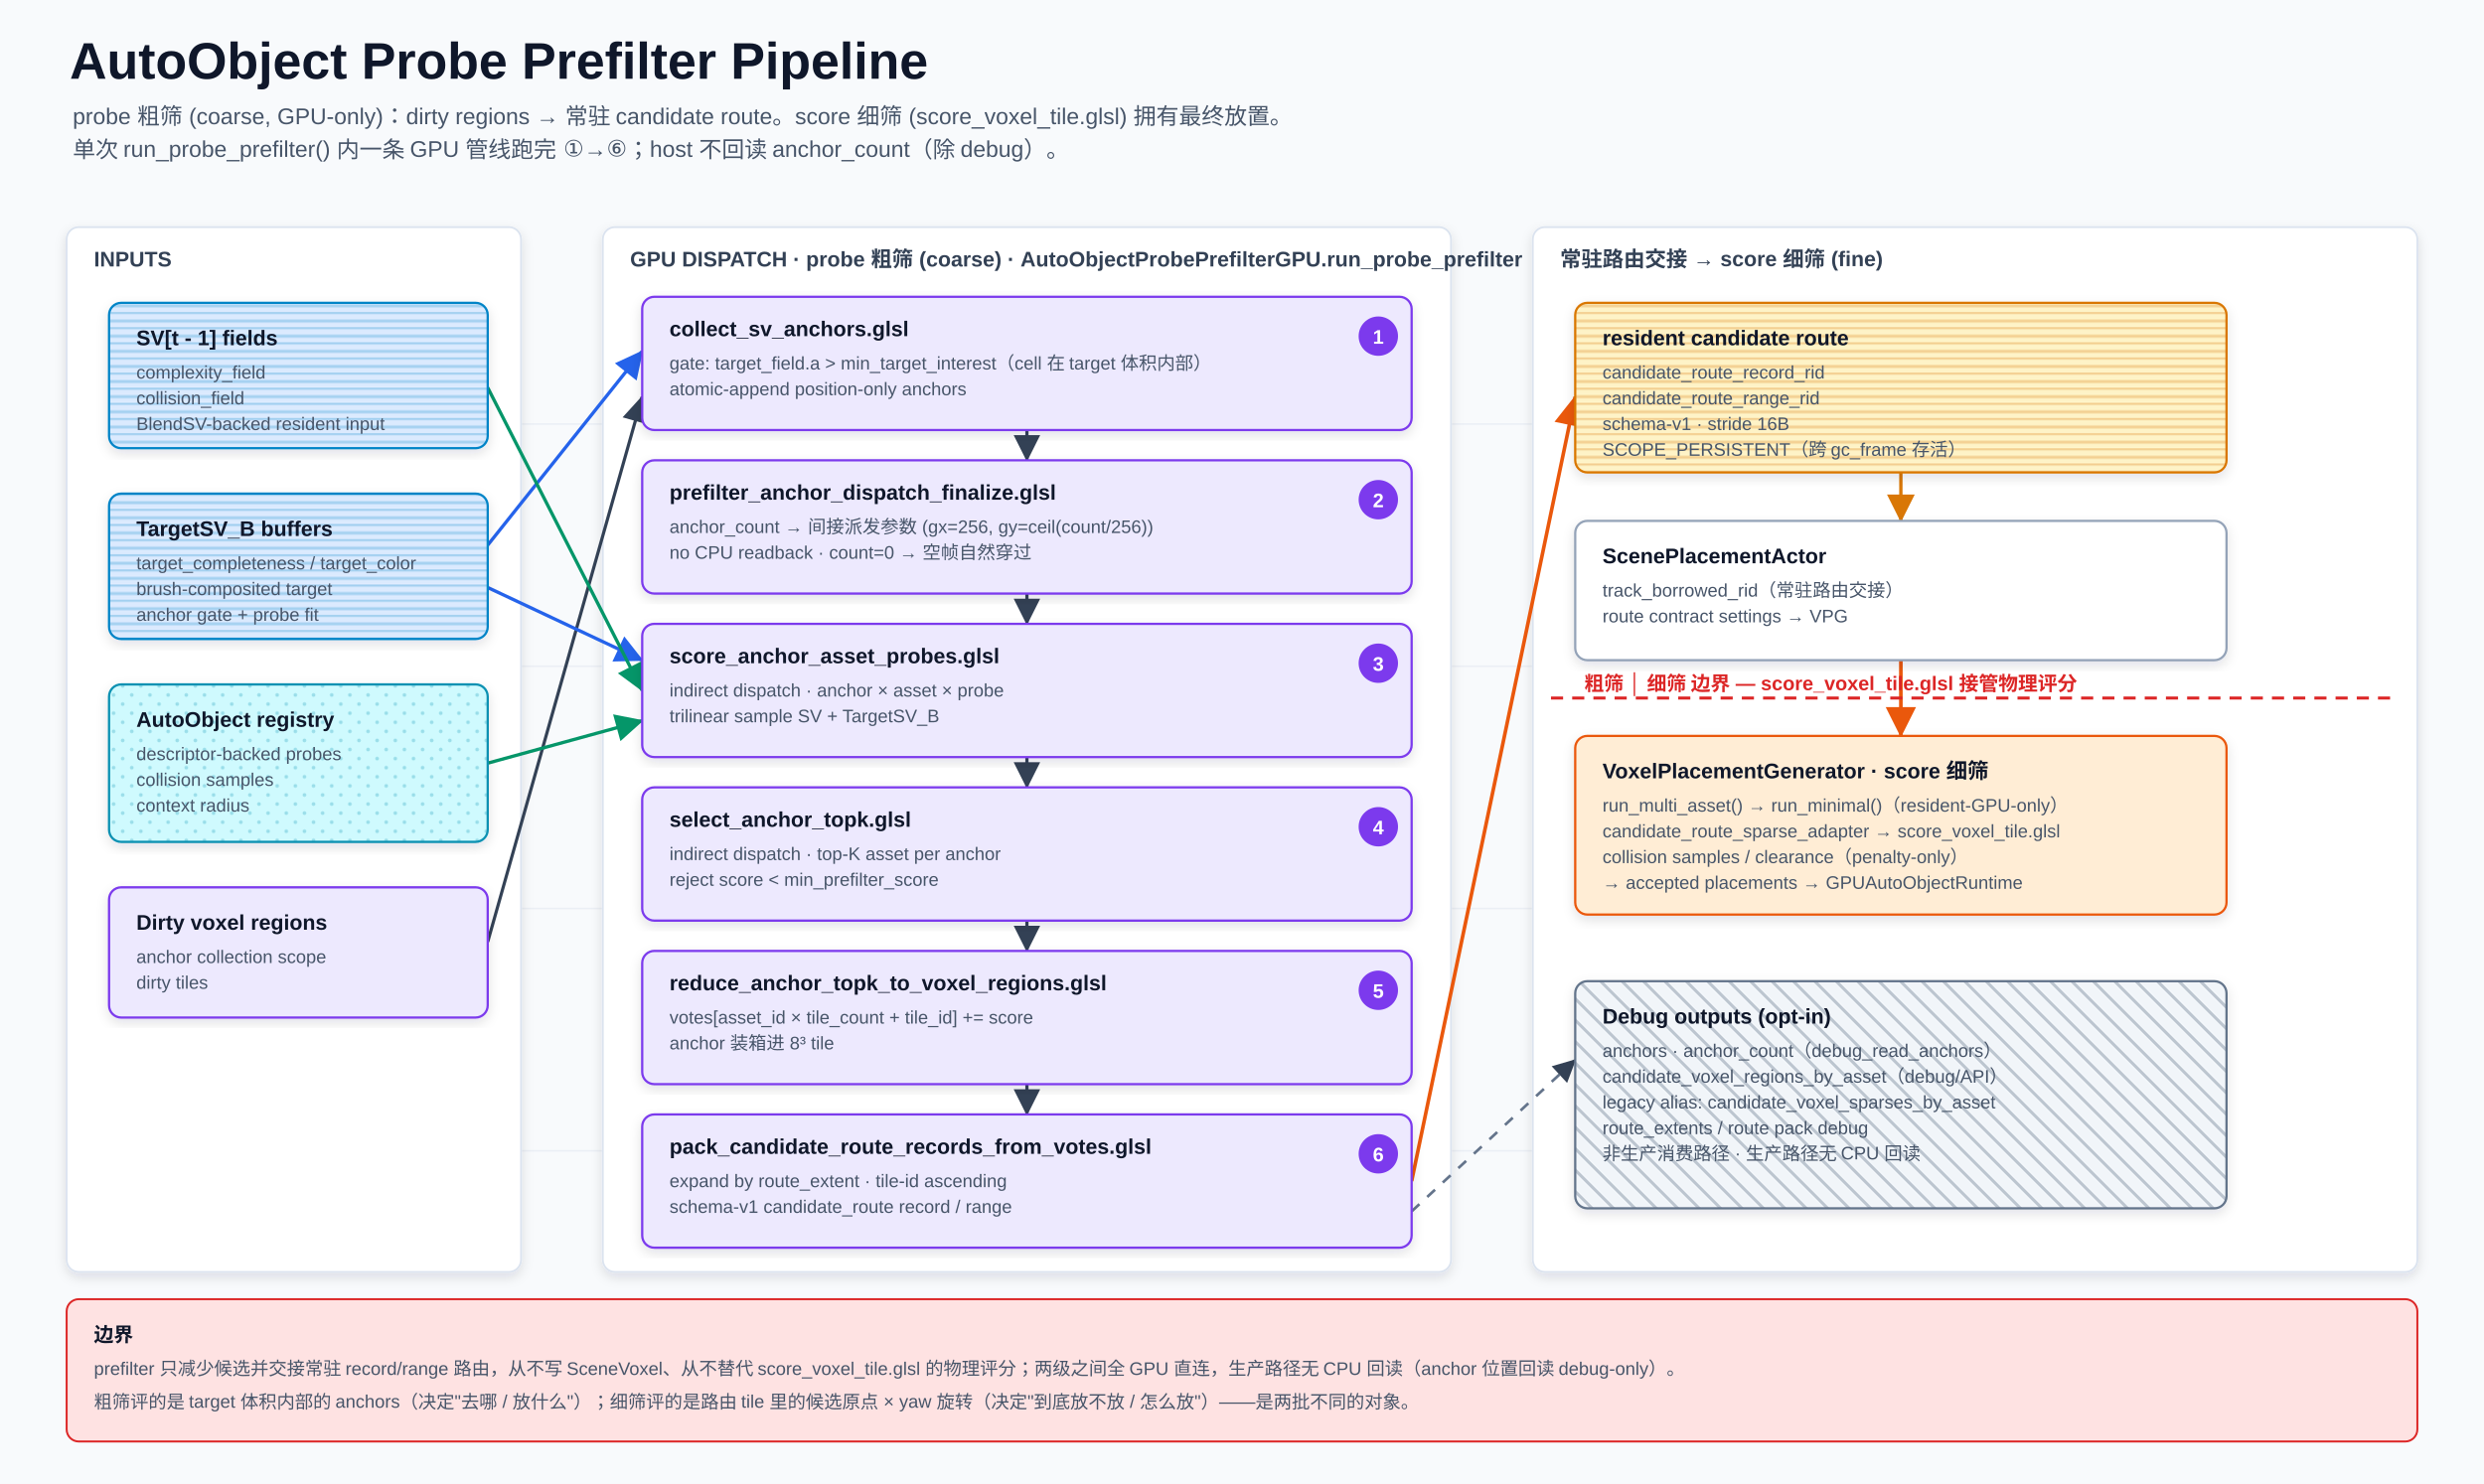
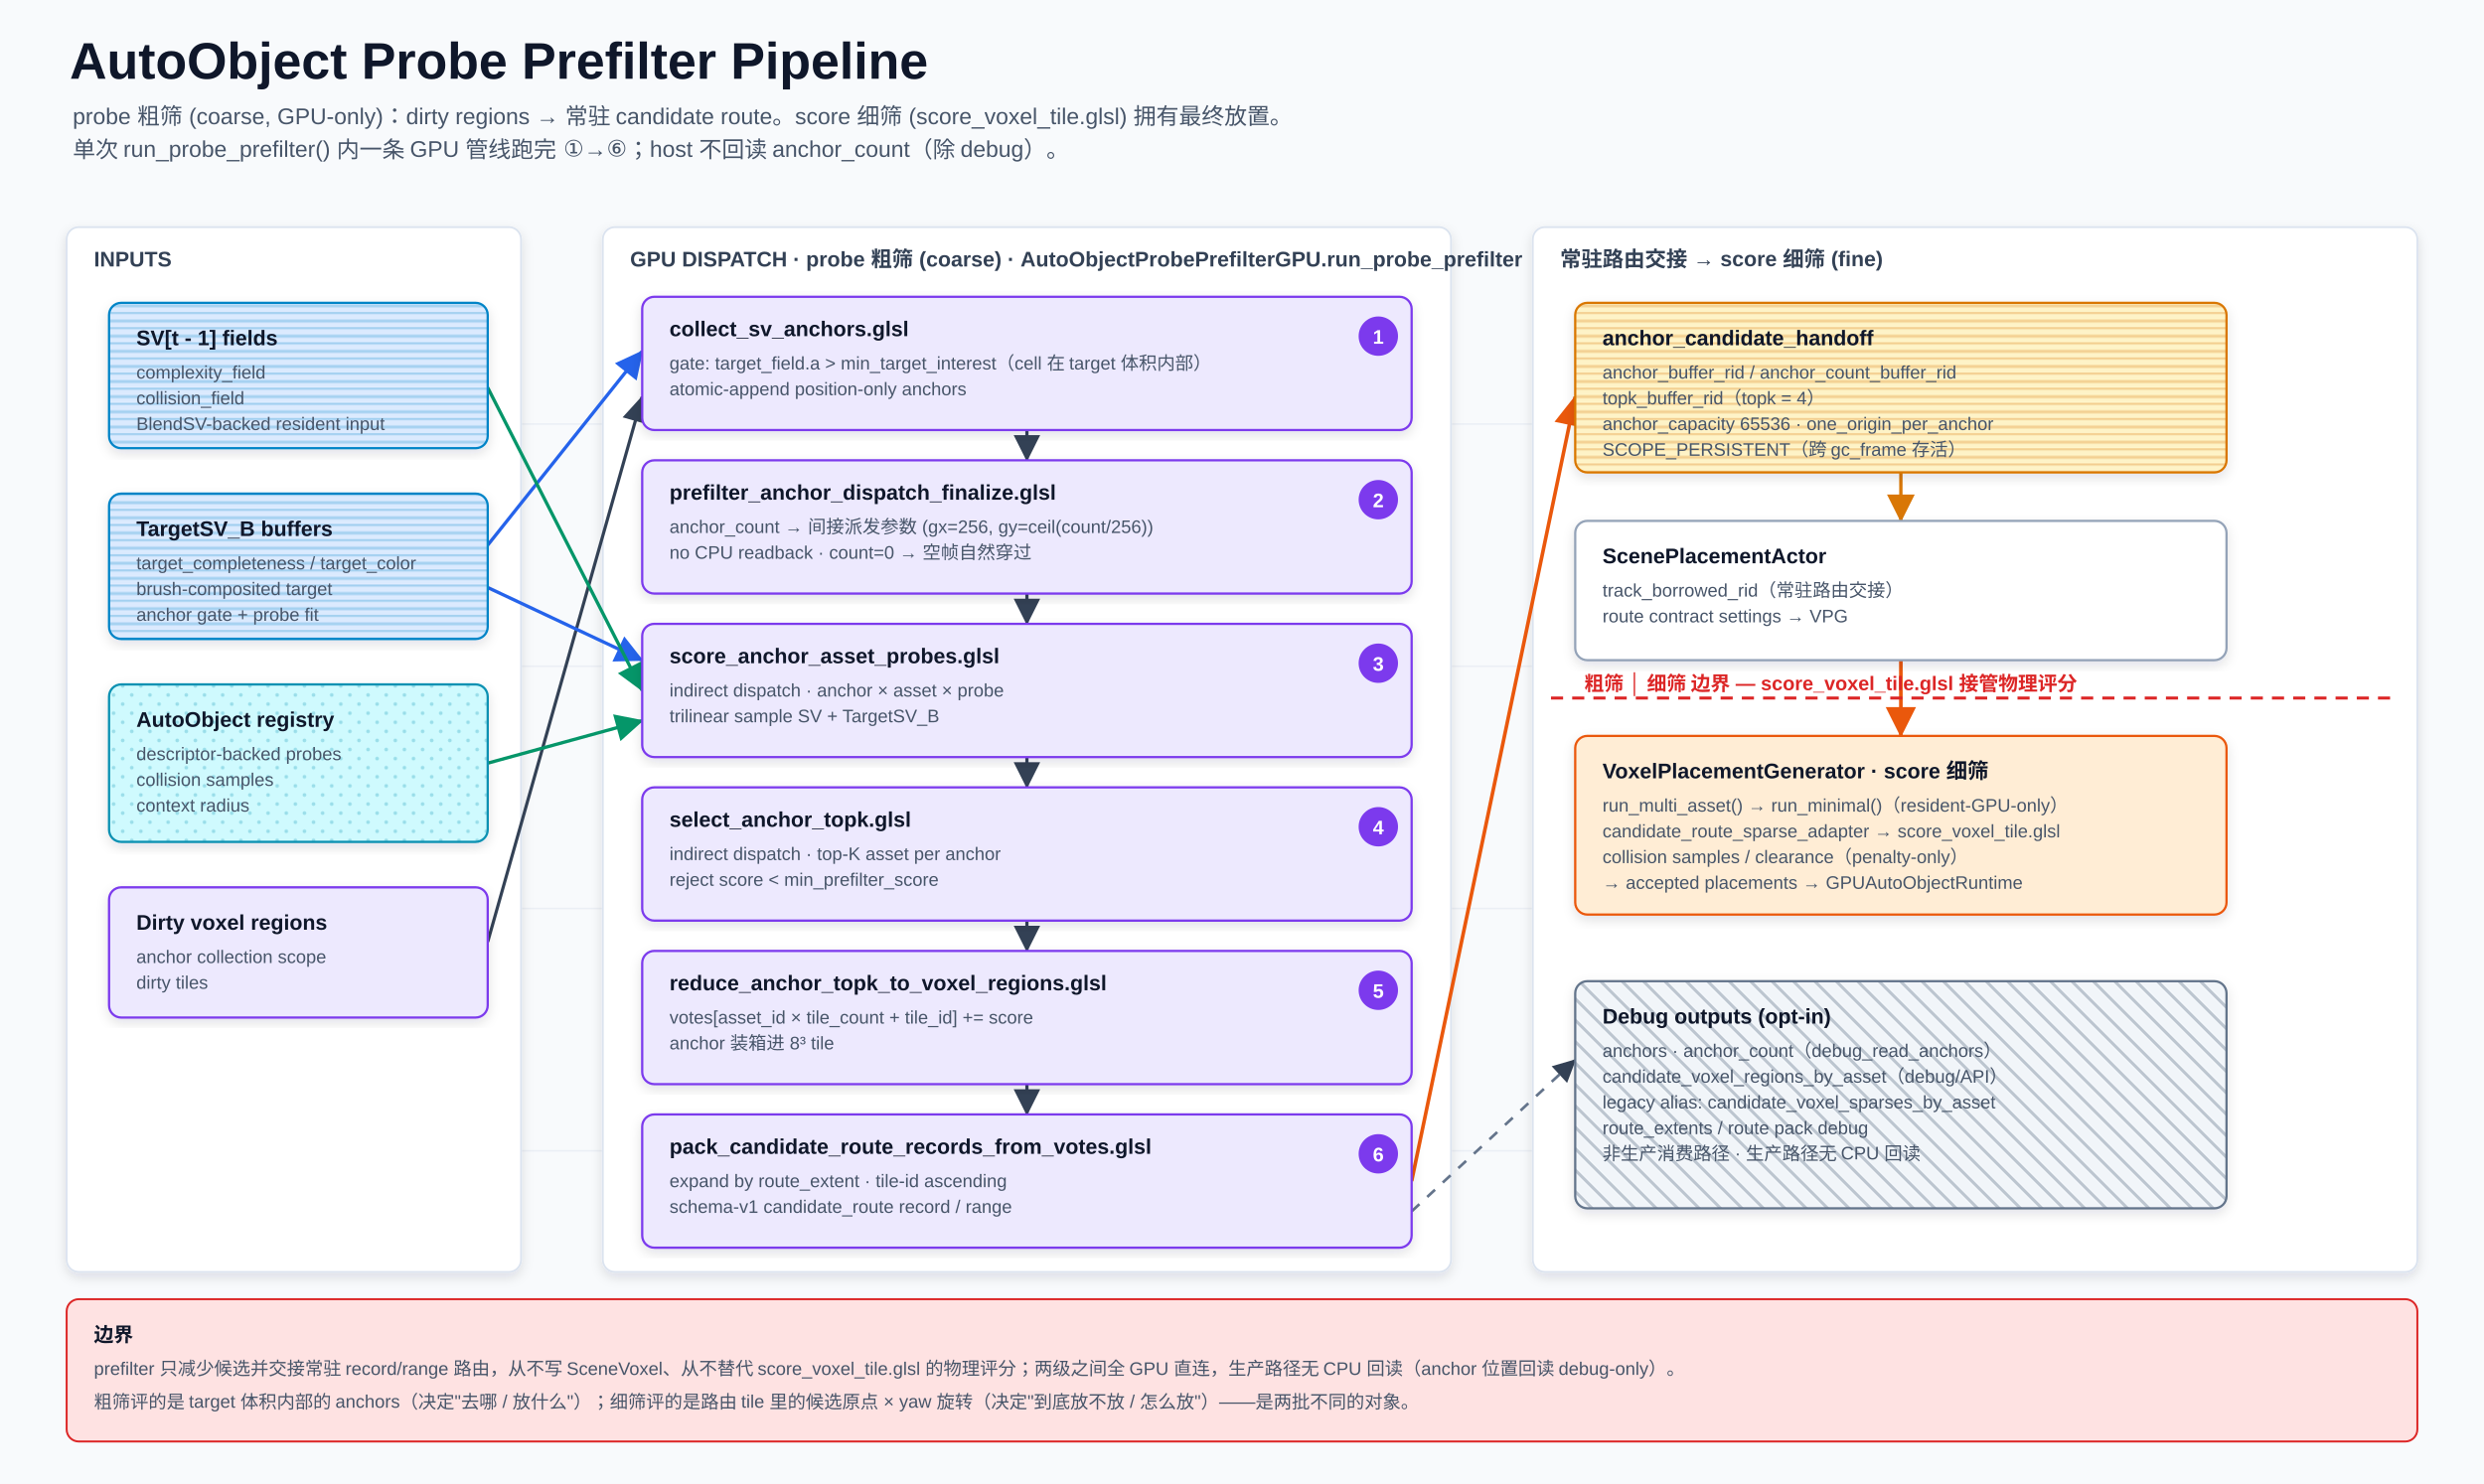
<svg xmlns="http://www.w3.org/2000/svg" width="1640" height="980" viewBox="0 0 1640 980" role="img" aria-labelledby="title desc">
  <defs>
    <marker id="arrow" viewBox="0 0 12 12" refX="10.5" refY="6" markerWidth="10" markerHeight="10" orient="auto">
      <path d="M1,1 L11,6 L1,11 Z" fill="#334155" />
    </marker>
    <marker id="arrow-blue" viewBox="0 0 12 12" refX="10.5" refY="6" markerWidth="10" markerHeight="10" orient="auto">
      <path d="M1,1 L11,6 L1,11 Z" fill="#2563eb" />
    </marker>
    <marker id="arrow-green" viewBox="0 0 12 12" refX="10.5" refY="6" markerWidth="10" markerHeight="10" orient="auto">
      <path d="M1,1 L11,6 L1,11 Z" fill="#059669" />
    </marker>
    <marker id="arrow-orange" viewBox="0 0 12 12" refX="10.5" refY="6" markerWidth="10" markerHeight="10" orient="auto">
      <path d="M1,1 L11,6 L1,11 Z" fill="#ea580c" />
    </marker>
    <marker id="arrow-amber" viewBox="0 0 12 12" refX="10.5" refY="6" markerWidth="10" markerHeight="10" orient="auto">
      <path d="M1,1 L11,6 L1,11 Z" fill="#d97706" />
    </marker>
    <filter id="shadow" x="-8%" y="-8%" width="116%" height="116%">
      <feDropShadow dx="0" dy="3" stdDeviation="4" flood-color="#0f172a" flood-opacity="0.12" />
    </filter>
    <pattern id="autoobject-dot-bg" patternUnits="userSpaceOnUse" width="12" height="12">
      <rect width="12" height="12" fill="#cffafe" />
      <circle cx="3" cy="3" r="1.25" fill="#0891b2" opacity="0.256" />
      <circle cx="9" cy="9" r="1.25" fill="#0891b2" opacity="0.256" />
    </pattern>
    <pattern id="sv-stripe-blue" patternUnits="userSpaceOnUse" width="10" height="10">
      <rect width="10" height="10" fill="#dbeafe" />
      <rect y="1" width="10" height="2" fill="#0284c7" opacity="0.235" />
      <rect y="6" width="10" height="1.5" fill="#0284c7" opacity="0.235" />
    </pattern>
    <pattern id="sv-stripe-amber" patternUnits="userSpaceOnUse" width="10" height="10">
      <rect width="10" height="10" fill="#fef3c7" />
      <rect y="1" width="10" height="2" fill="#d97706" opacity="0.264" />
      <rect y="6" width="10" height="1.5" fill="#d97706" opacity="0.264" />
    </pattern>
    <pattern id="note-hatch" patternUnits="userSpaceOnUse" width="10" height="10" patternTransform="rotate(45)">
      <rect width="10" height="10" fill="#f1f5f9" />
      <rect x="0" y="0" width="10" height="2" fill="#64748b" opacity="0.362" />
    </pattern>
  </defs>
  <style>
    :root { color-scheme: light; }
    .bg { fill: #f8fafc; }
    .grid { stroke: #e2e8f0; stroke-width: 1; opacity: 0.6; }
    .title { fill: #0f172a; font: 700 34px "Segoe UI", "Microsoft YaHei", Arial, sans-serif; }
    .subtitle { fill: #475569; font: 500 15px "Segoe UI", "Microsoft YaHei", Arial, sans-serif; }
    .lane-title { fill: #334155; font: 700 14px "Segoe UI", "Microsoft YaHei", Arial, sans-serif; }
    .node-title { fill: #0f172a; font: 700 14px "Segoe UI", "Microsoft YaHei", Arial, sans-serif; }
    .small { fill: #475569; font: 500 12px "Segoe UI", "Microsoft YaHei", Arial, sans-serif; }
    .mono { fill: #334155; font: 600 11px Consolas, "Cascadia Mono", monospace; }
    .badge-text { fill: #ffffff; font: 700 13px "Segoe UI", Arial, sans-serif; }
    .stage-label { fill: #7c3aed; font: 700 13px "Segoe UI", "Microsoft YaHei", Arial, sans-serif; }
    .boundary-label { fill: #dc2626; font: 700 13px "Segoe UI", "Microsoft YaHei", Arial, sans-serif; }
    .note-text { fill: #0f172a; font: 600 13px "Segoe UI", "Microsoft YaHei", Arial, sans-serif; }
    .lane { fill: #ffffff; stroke: #dbe3ef; stroke-width: 1.2; filter: url(#shadow); }
    .node { stroke-width: 1.5; filter: url(#shadow); }
    .edge { stroke: #334155; stroke-width: 2.1; fill: none; marker-end: url(#arrow); }
    .edge-blue { stroke: #2563eb; stroke-width: 2.2; fill: none; marker-end: url(#arrow-blue); }
    .edge-green { stroke: #059669; stroke-width: 2.2; fill: none; marker-end: url(#arrow-green); }
    .edge-orange { stroke: #ea580c; stroke-width: 2.4; fill: none; marker-end: url(#arrow-orange); }
    .edge-amber { stroke: #d97706; stroke-width: 2.2; fill: none; marker-end: url(#arrow-amber); }
    .edge-dash { stroke: #64748b; stroke-width: 1.8; fill: none; stroke-dasharray: 7 7; marker-end: url(#arrow); }
    .boundary-line { stroke: #dc2626; stroke-width: 2; fill: none; stroke-dasharray: 8 6; }
  </style>
  <rect class="bg" x="0" y="0" width="1640" height="980" />
  <g>
    <line class="grid" x1="120" y1="150" x2="120" y2="840" />
    <line class="grid" x1="280" y1="150" x2="280" y2="840" />
    <line class="grid" x1="520" y1="150" x2="520" y2="840" />
    <line class="grid" x1="700" y1="150" x2="700" y2="840" />
    <line class="grid" x1="880" y1="150" x2="880" y2="840" />
    <line class="grid" x1="1120" y1="150" x2="1120" y2="840" />
    <line class="grid" x1="1320" y1="150" x2="1320" y2="840" />
    <line class="grid" x1="1520" y1="150" x2="1520" y2="840" />
    <line class="grid" x1="44" y1="280" x2="1596" y2="280" />
    <line class="grid" x1="44" y1="440" x2="1596" y2="440" />
    <line class="grid" x1="44" y1="600" x2="1596" y2="600" />
    <line class="grid" x1="44" y1="760" x2="1596" y2="760" />
  </g>
  <text class="title" x="46" y="52">AutoObject Probe Prefilter Pipeline</text>
  <text class="subtitle" x="48" y="82">probe 粗筛 (coarse, GPU-only)：dirty regions → 常驻 candidate route。score 细筛 (score_voxel_tile.glsl) 拥有最终放置。</text>
  <text class="subtitle" x="48" y="104">单次 run_probe_prefilter() 内一条 GPU 管线跑完 ①→⑥；host 不回读 anchor_count（除 debug）。</text>
  <g>
    <rect class="lane" x="44" y="150" width="300" height="690" rx="8" />
    <text class="lane-title" x="62" y="176">INPUTS</text>
    <rect class="lane" x="398" y="150" width="560" height="690" rx="8" />
    <text class="lane-title" x="416" y="176">GPU DISPATCH · probe 粗筛 (coarse) · AutoObjectProbePrefilterGPU.run_probe_prefilter</text>
    <rect class="lane" x="1012" y="150" width="584" height="690" rx="8" />
    <text class="lane-title" x="1030" y="176">常驻路由交接 → score 细筛 (fine)</text>
  </g>
  <g>
    <path class="edge" d="M 322 622 L 424 262" />
    <path class="edge-blue" d="M 322 360 L 424 232" />
    <path class="edge-blue" d="M 322 388 L 424 436" />
    <path class="edge-green" d="M 322 256 L 424 456" />
    <path class="edge-green" d="M 322 504 L 424 476" />
    <path class="edge" d="M 678 284 L 678 304" />
    <path class="edge" d="M 678 392 L 678 412" />
    <path class="edge" d="M 678 500 L 678 520" />
    <path class="edge" d="M 678 608 L 678 628" />
    <path class="edge" d="M 678 716 L 678 736" />
    <path class="edge-orange" d="M 932 780 L 1040 262" />
    <path class="edge-amber" d="M 1255 312 L 1255 344" />
    <path class="edge-orange" d="M 1255 436 L 1255 486" />
    <path class="edge-dash" d="M 932 800 L 1040 700" />
  </g>
  <g>
    <line class="boundary-line" x1="1024" y1="461" x2="1584" y2="461" />
    <text class="boundary-label" x="1046" y="456">粗筛 │ 细筛 边界 — score_voxel_tile.glsl 接管物理评分</text>
  </g>
  <g>
    <g>
      <rect class="node" x="72" y="200" width="250" height="96" rx="8" fill="url(#sv-stripe-blue)" stroke="#0284c7" />
      <text class="node-title" x="90" y="228">SV[t - 1] fields</text>
      <text class="small">
        <tspan x="90" y="250">complexity_field</tspan>
        <tspan x="90" y="267">collision_field</tspan>
        <tspan x="90" y="284">BlendSV-backed resident input</tspan>
      </text>
    </g>
    <g>
      <rect class="node" x="72" y="326" width="250" height="96" rx="8" fill="url(#sv-stripe-blue)" stroke="#0284c7" />
      <text class="node-title" x="90" y="354">TargetSV_B buffers</text>
      <text class="small">
        <tspan x="90" y="376">target_completeness / target_color</tspan>
        <tspan x="90" y="393">brush-composited target</tspan>
        <tspan x="90" y="410">anchor gate + probe fit</tspan>
      </text>
    </g>
    <g>
      <rect class="node" x="72" y="452" width="250" height="104" rx="8" fill="url(#autoobject-dot-bg)" stroke="#0891b2" />
      <text class="node-title" x="90" y="480">AutoObject registry</text>
      <text class="small">
        <tspan x="90" y="502">descriptor-backed probes</tspan>
        <tspan x="90" y="519">collision samples</tspan>
        <tspan x="90" y="536">context radius</tspan>
      </text>
    </g>
    <g>
      <rect class="node" x="72" y="586" width="250" height="86" rx="8" fill="#ede9fe" stroke="#7c3aed" />
      <text class="node-title" x="90" y="614">Dirty voxel regions</text>
      <text class="small">
        <tspan x="90" y="636">anchor collection scope</tspan>
        <tspan x="90" y="653">dirty tiles</tspan>
      </text>
    </g>
  </g>
  <g>
    <g>
      <rect class="node" x="424" y="196" width="508" height="88" rx="8" fill="#ede9fe" stroke="#7c3aed" />
      <circle cx="910" cy="222" r="13" fill="#7c3aed" />
      <text class="badge-text" x="910" y="227" text-anchor="middle">1</text>
      <text class="node-title" x="442" y="222">collect_sv_anchors.glsl</text>
      <text class="small">
        <tspan x="442" y="244">gate: target_field.a &gt; min_target_interest（cell 在 target 体积内部）</tspan>
        <tspan x="442" y="261">atomic-append position-only anchors</tspan>
      </text>
    </g>
    <g>
      <rect class="node" x="424" y="304" width="508" height="88" rx="8" fill="#ede9fe" stroke="#7c3aed" />
      <circle cx="910" cy="330" r="13" fill="#7c3aed" />
      <text class="badge-text" x="910" y="335" text-anchor="middle">2</text>
      <text class="node-title" x="442" y="330">prefilter_anchor_dispatch_finalize.glsl</text>
      <text class="small">
        <tspan x="442" y="352">anchor_count → 间接派发参数 (gx=256, gy=ceil(count/256))</tspan>
        <tspan x="442" y="369">no CPU readback · count=0 → 空帧自然穿过</tspan>
      </text>
    </g>
    <g>
      <rect class="node" x="424" y="412" width="508" height="88" rx="8" fill="#ede9fe" stroke="#7c3aed" />
      <circle cx="910" cy="438" r="13" fill="#7c3aed" />
      <text class="badge-text" x="910" y="443" text-anchor="middle">3</text>
      <text class="node-title" x="442" y="438">score_anchor_asset_probes.glsl</text>
      <text class="small">
        <tspan x="442" y="460">indirect dispatch · anchor × asset × probe</tspan>
        <tspan x="442" y="477">trilinear sample SV + TargetSV_B</tspan>
      </text>
    </g>
    <g>
      <rect class="node" x="424" y="520" width="508" height="88" rx="8" fill="#ede9fe" stroke="#7c3aed" />
      <circle cx="910" cy="546" r="13" fill="#7c3aed" />
      <text class="badge-text" x="910" y="551" text-anchor="middle">4</text>
      <text class="node-title" x="442" y="546">select_anchor_topk.glsl</text>
      <text class="small">
        <tspan x="442" y="568">indirect dispatch · top-K asset per anchor</tspan>
        <tspan x="442" y="585">reject score &lt; min_prefilter_score</tspan>
      </text>
    </g>
    <g>
      <rect class="node" x="424" y="628" width="508" height="88" rx="8" fill="#ede9fe" stroke="#7c3aed" />
      <circle cx="910" cy="654" r="13" fill="#7c3aed" />
      <text class="badge-text" x="910" y="659" text-anchor="middle">5</text>
      <text class="node-title" x="442" y="654">reduce_anchor_topk_to_voxel_regions.glsl</text>
      <text class="small">
        <tspan x="442" y="676">votes[asset_id × tile_count + tile_id] += score</tspan>
        <tspan x="442" y="693">anchor 装箱进 8³ tile</tspan>
      </text>
    </g>
    <g>
      <rect class="node" x="424" y="736" width="508" height="88" rx="8" fill="#ede9fe" stroke="#7c3aed" />
      <circle cx="910" cy="762" r="13" fill="#7c3aed" />
      <text class="badge-text" x="910" y="767" text-anchor="middle">6</text>
      <text class="node-title" x="442" y="762">pack_candidate_route_records_from_votes.glsl</text>
      <text class="small">
        <tspan x="442" y="784">expand by route_extent · tile-id ascending</tspan>
        <tspan x="442" y="801">schema-v1 candidate_route record / range</tspan>
      </text>
    </g>
  </g>
  <g>
    <g>
      <rect class="node" x="1040" y="200" width="430" height="112" rx="8" fill="url(#sv-stripe-amber)" stroke="#d97706" />
-       <text class="node-title" x="1058" y="228">resident candidate route</text>
-       <text class="small">
-         <tspan x="1058" y="250">candidate_route_record_rid</tspan>
-         <tspan x="1058" y="267">candidate_route_range_rid</tspan>
-         <tspan x="1058" y="284">schema-v1 · stride 16B</tspan>
+       <text class="node-title" x="1058" y="228">anchor_candidate_handoff</text>
+       <text class="small">
+         <tspan x="1058" y="250">anchor_buffer_rid / anchor_count_buffer_rid</tspan>
+         <tspan x="1058" y="267">topk_buffer_rid（topk = 4）</tspan>
+         <tspan x="1058" y="284">anchor_capacity 65536 · one_origin_per_anchor</tspan>
        <tspan x="1058" y="301">SCOPE_PERSISTENT（跨 gc_frame 存活）</tspan>
      </text>
    </g>
    <g>
      <rect class="node" x="1040" y="344" width="430" height="92" rx="8" fill="#ffffff" stroke="#94a3b8" />
      <text class="node-title" x="1058" y="372">ScenePlacementActor</text>
      <text class="small">
        <tspan x="1058" y="394">track_borrowed_rid（常驻路由交接）</tspan>
        <tspan x="1058" y="411">route contract settings → VPG</tspan>
      </text>
    </g>
    <g>
      <rect class="node" x="1040" y="486" width="430" height="118" rx="8" fill="#ffedd5" stroke="#ea580c" />
      <text class="node-title" x="1058" y="514">VoxelPlacementGenerator · score 细筛</text>
      <text class="small">
        <tspan x="1058" y="536">run_multi_asset() → run_minimal()（resident-GPU-only）</tspan>
        <tspan x="1058" y="553">candidate_route_sparse_adapter → score_voxel_tile.glsl</tspan>
        <tspan x="1058" y="570">collision samples / clearance（penalty-only）</tspan>
        <tspan x="1058" y="587">→ accepted placements → GPUAutoObjectRuntime</tspan>
      </text>
    </g>
    <g>
      <rect class="node" x="1040" y="648" width="430" height="150" rx="8" fill="url(#note-hatch)" stroke="#64748b" />
      <text class="node-title" x="1058" y="676">Debug outputs (opt-in)</text>
      <text class="small">
        <tspan x="1058" y="698">anchors · anchor_count（debug_read_anchors）</tspan>
        <tspan x="1058" y="715">candidate_voxel_regions_by_asset（debug/API）</tspan>
        <tspan x="1058" y="732">legacy alias: candidate_voxel_sparses_by_asset</tspan>
        <tspan x="1058" y="749">route_extents / route pack debug</tspan>
        <tspan x="1058" y="766">非生产消费路径 · 生产路径无 CPU 回读</tspan>
      </text>
    </g>
  </g>
  <g>
    <rect x="44" y="858" width="1552" height="94" rx="8" fill="#fee2e2" stroke="#dc2626" stroke-width="1.3" />
    <text class="note-text" x="62" y="886">边界</text>
    <text class="small">
      <tspan x="62" y="908">prefilter 只减少候选并交接常驻 record/range 路由，从不写 SceneVoxel、从不替代 score_voxel_tile.glsl 的物理评分；两级之间全 GPU 直连，生产路径无 CPU 回读（anchor 位置回读 debug-only）。</tspan>
      <tspan x="62" y="930">粗筛评的是 target 体积内部的 anchors（决定"去哪 / 放什么"）；细筛评的是路由 tile 里的候选原点 × yaw 旋转（决定"到底放不放 / 怎么放"）——是两批不同的对象。</tspan>
    </text>
  </g>
</svg>
